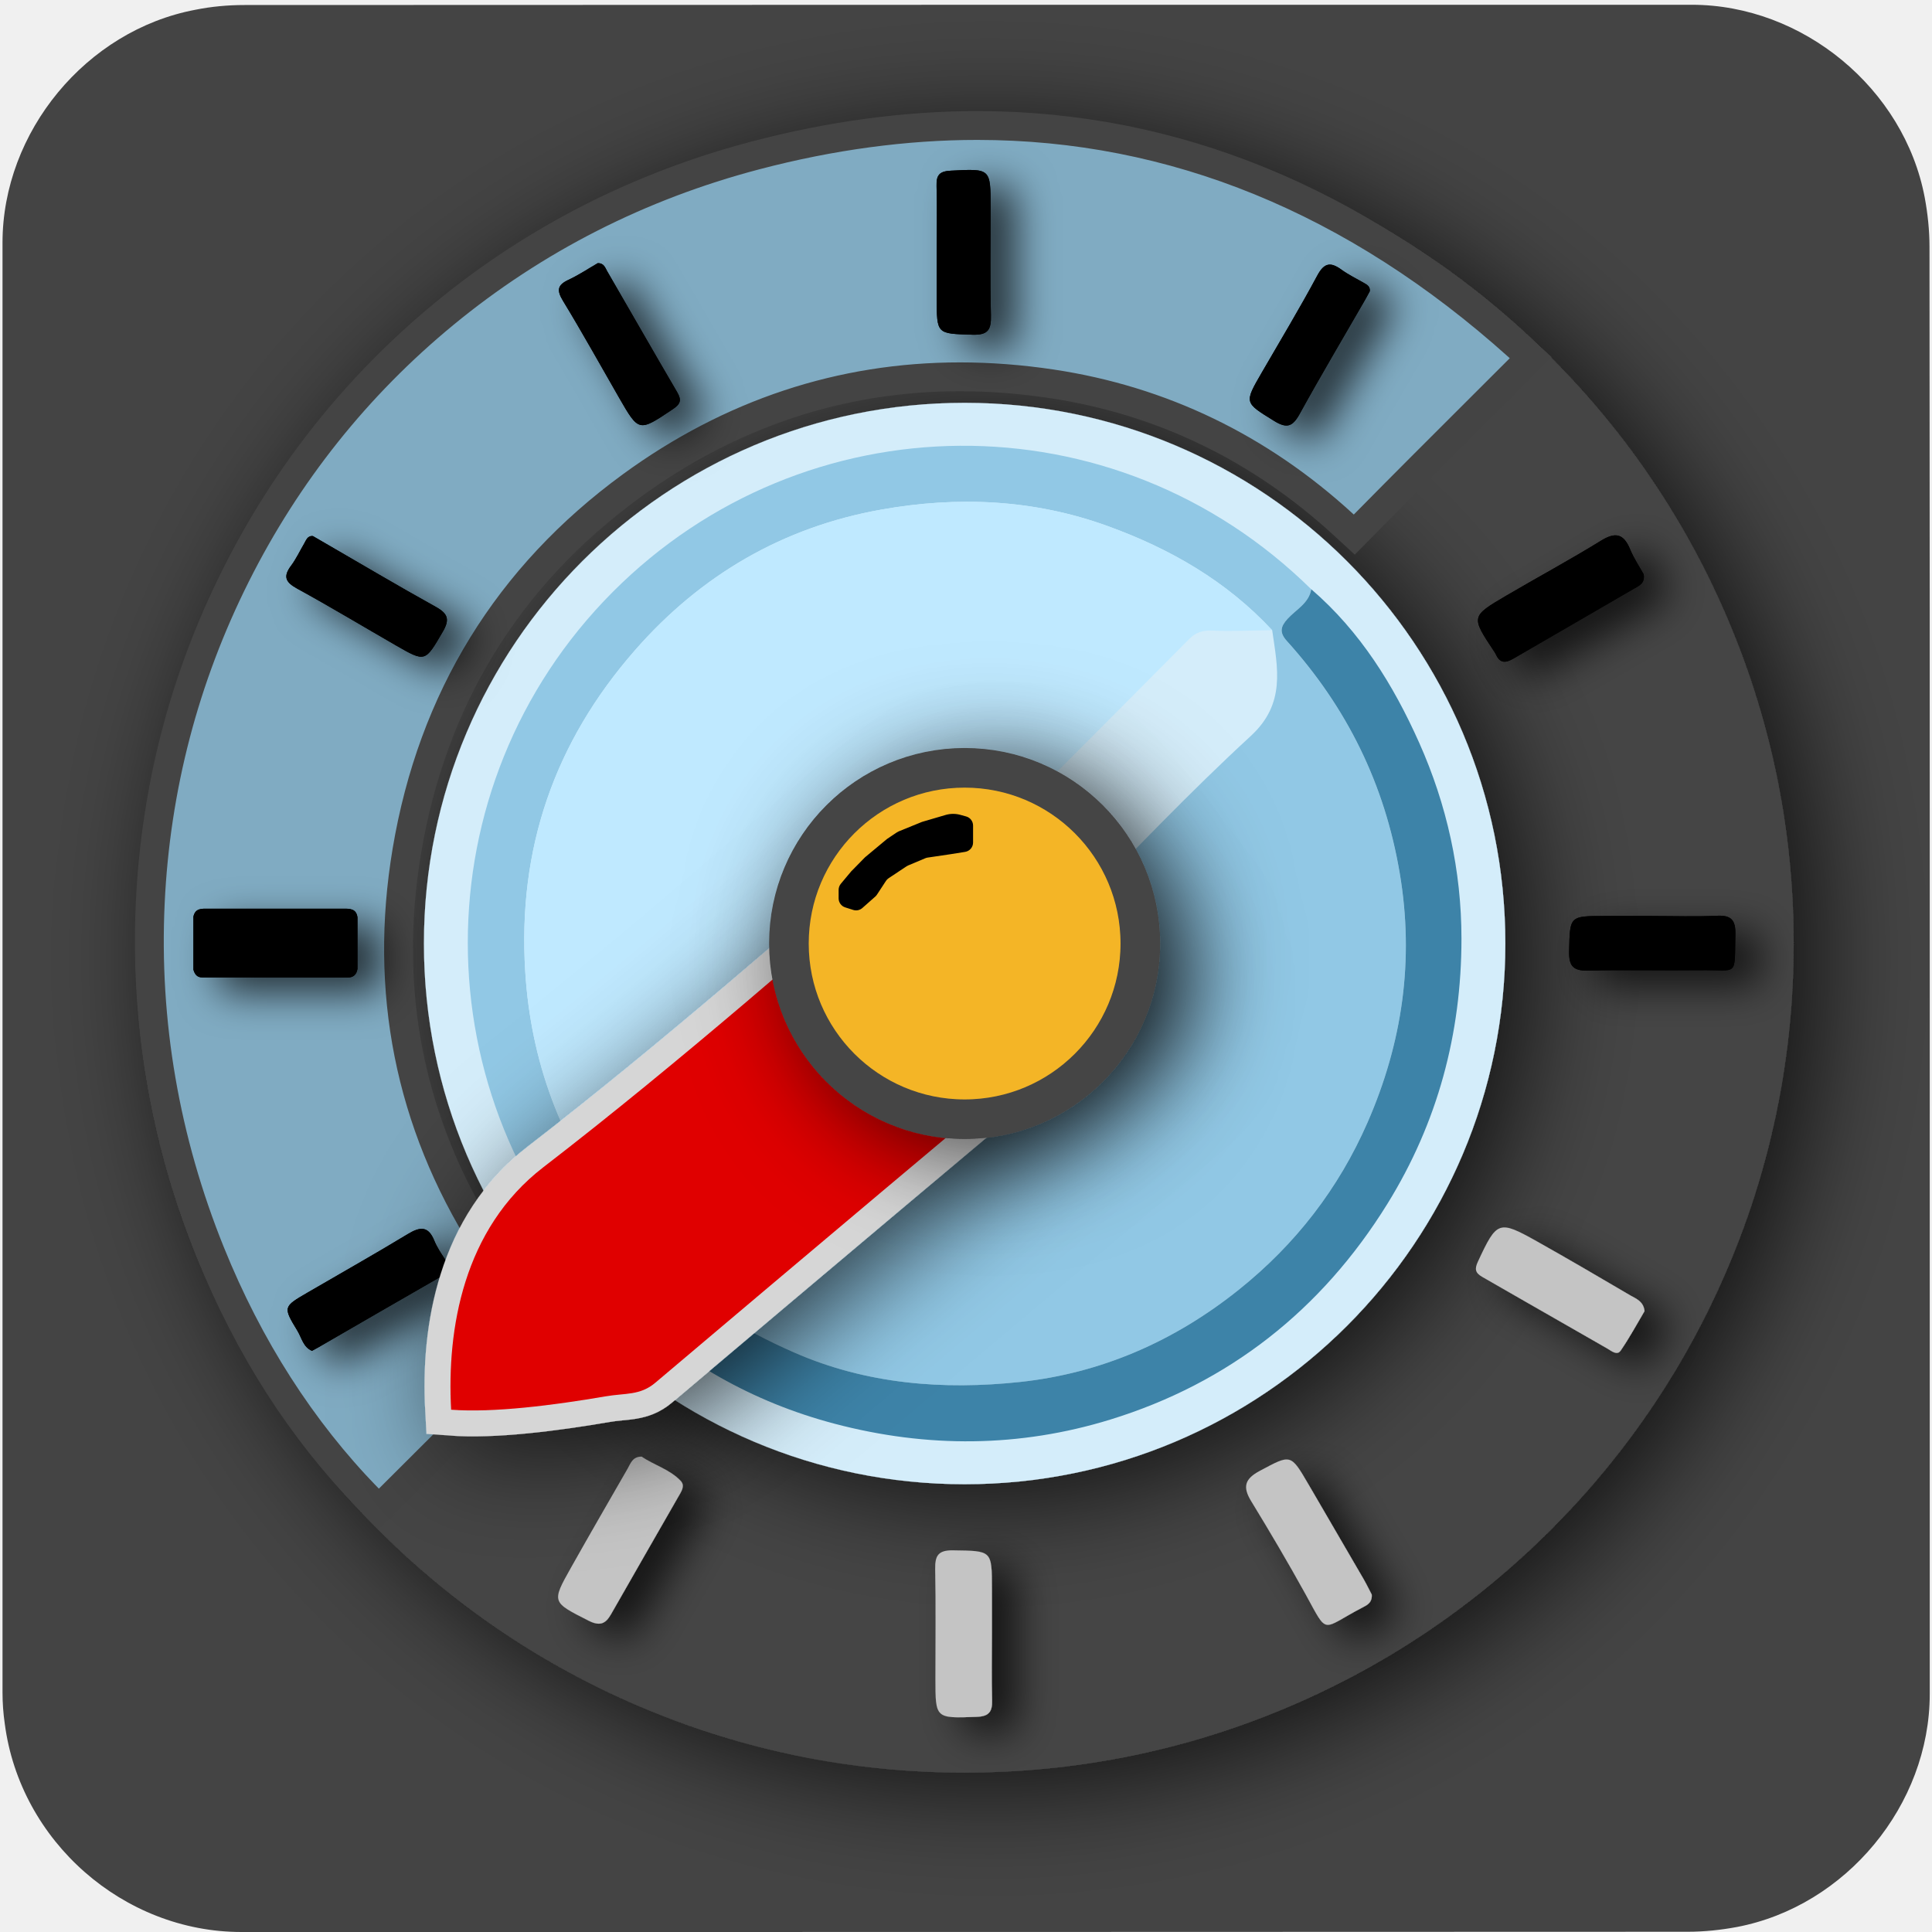
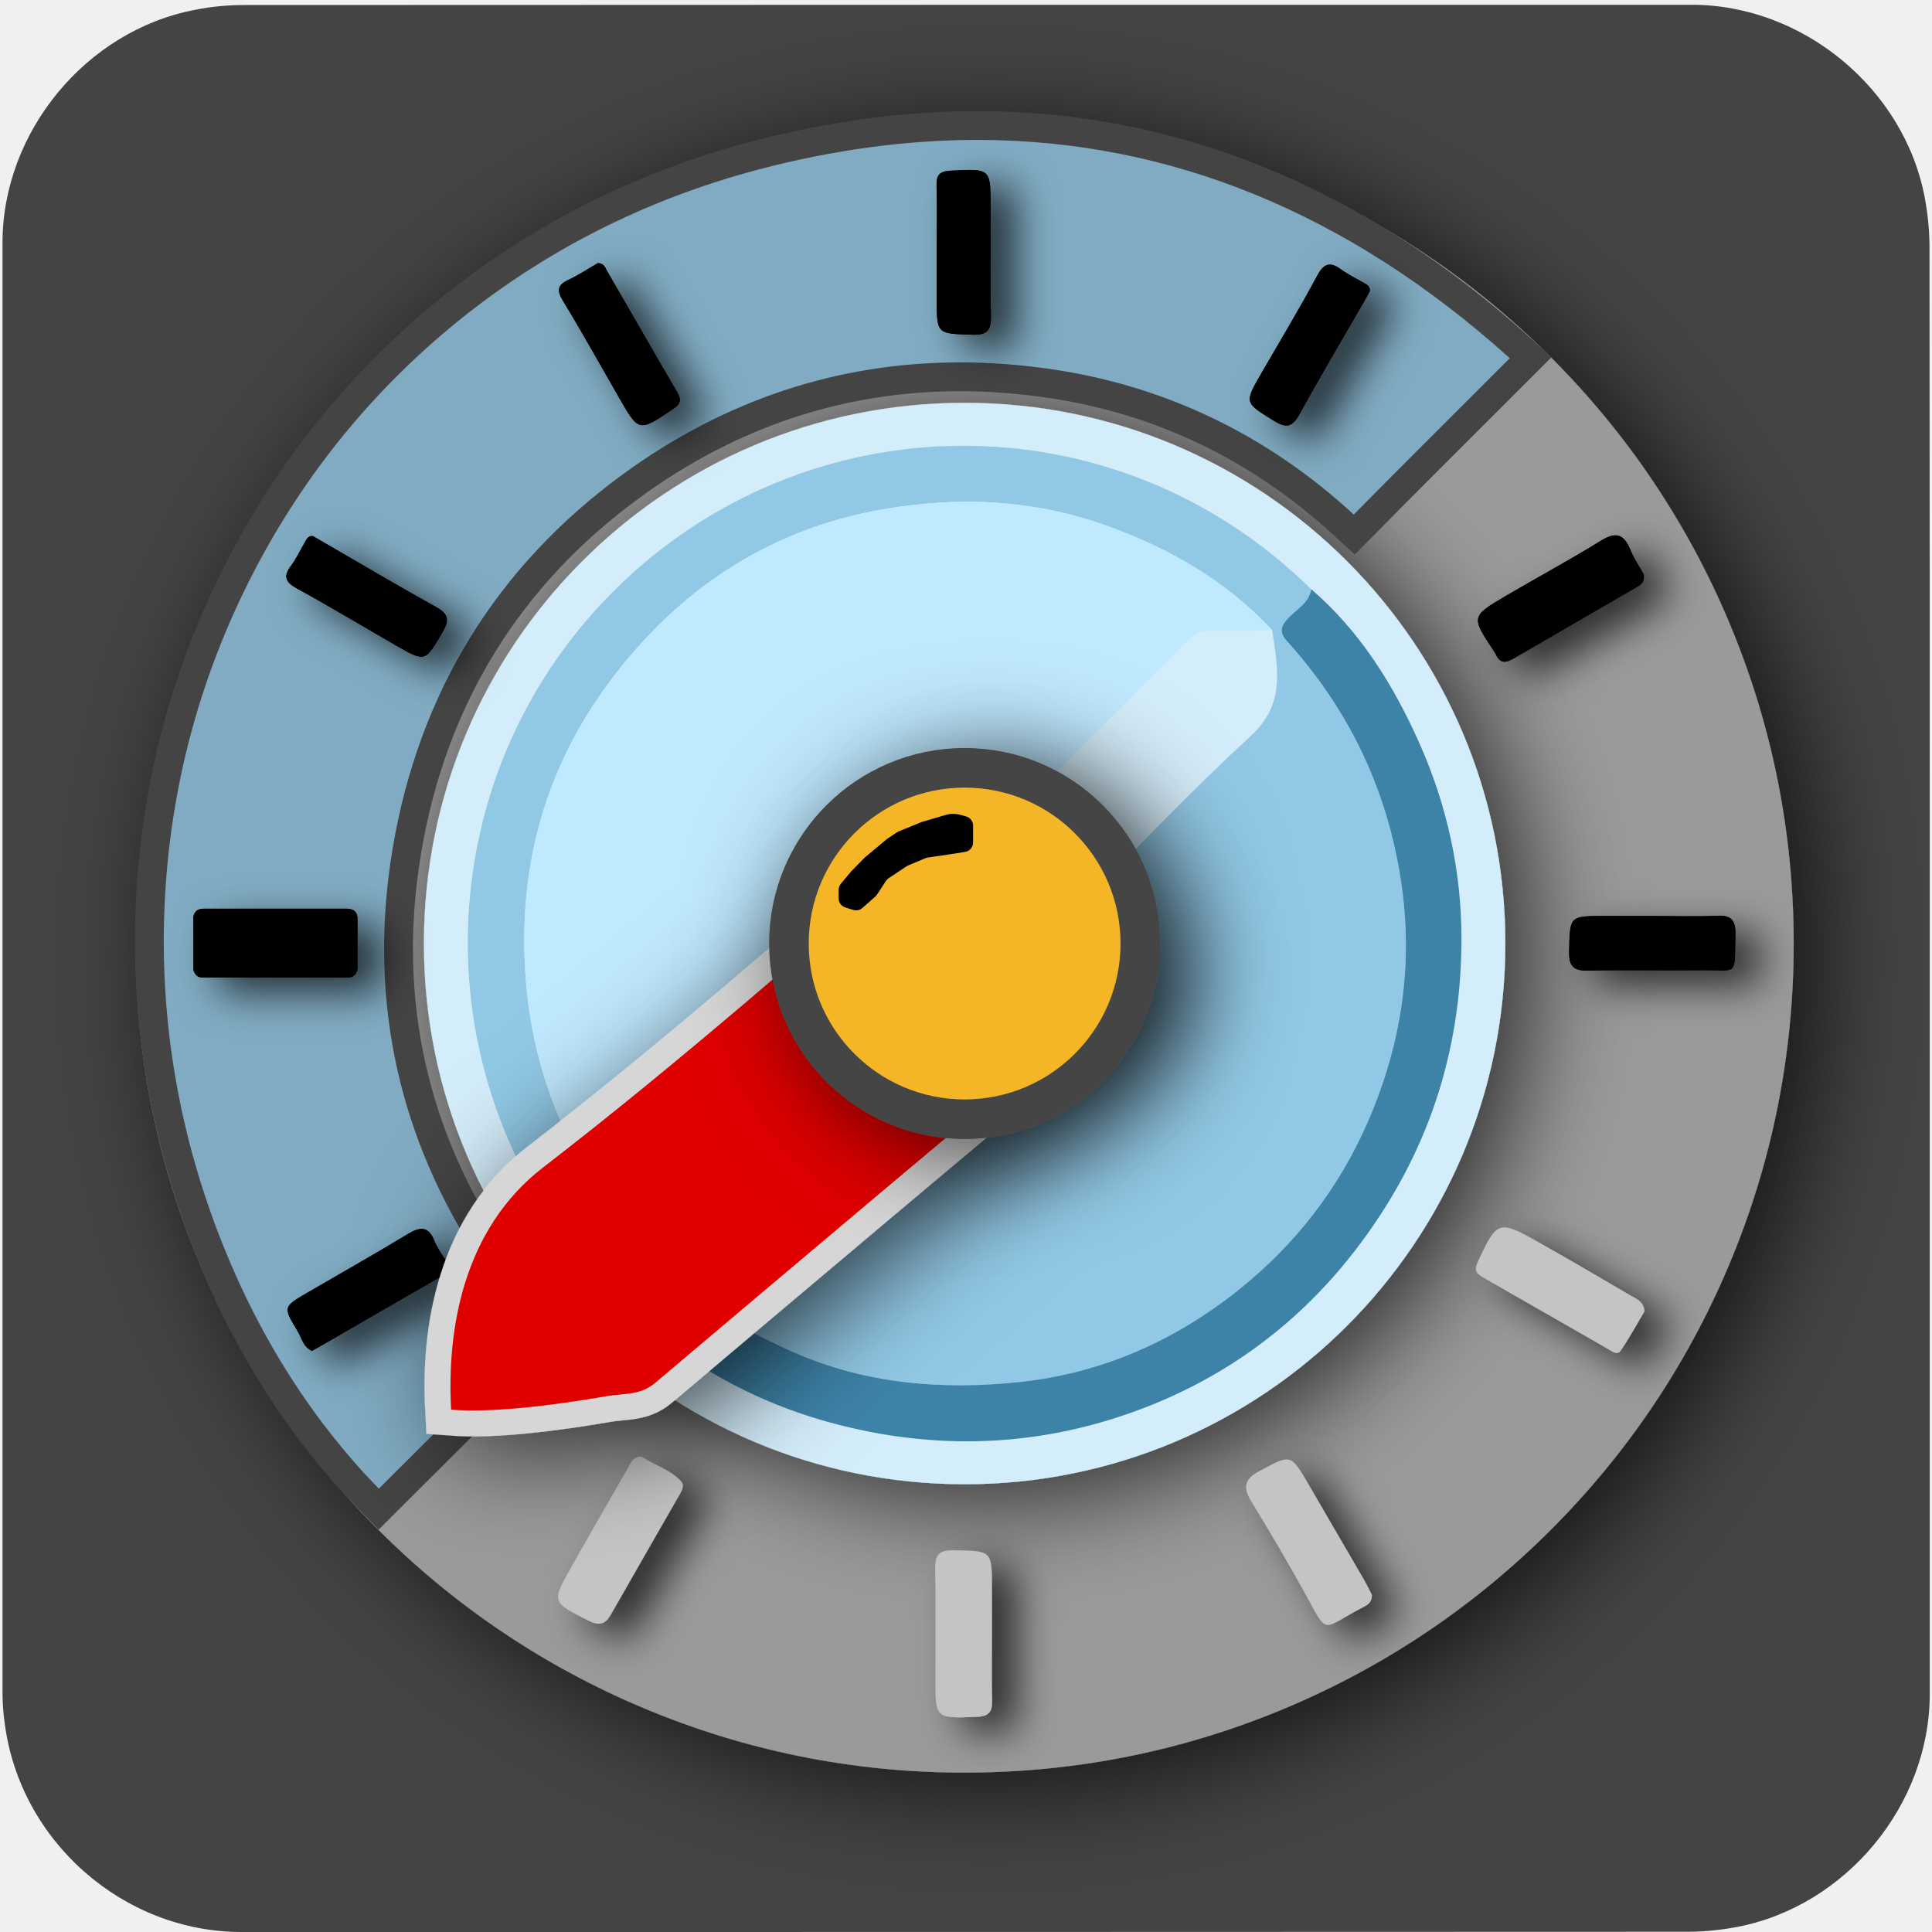
<svg xmlns="http://www.w3.org/2000/svg" viewBox="0 0 769 769" overflow="hidden" preserveAspectRatio="xMidYMid meet" id="eaf-c489-0">
  <defs>
    <clipPath id="eaf-c489-1">
      <rect x="0" y="0" width="769" height="769" />
    </clipPath>
    <style>#eaf-c489-0 * {animation: 10500ms linear infinite normal both running;offset-rotate:0deg}@keyframes eaf-c489-2{0%,100%{transform:none;offset-path:path("m394.089 538.906l0 0l-602.497 -23.35")}}@keyframes eaf-c489-3{0%{offset-distance:0%}79.36%{offset-distance:0%;animation-timing-function:ease-in-out}87.3%,100%{offset-distance:100%}}@keyframes eaf-c489-4{0%{transform:rotate(90deg)}79.36%{transform:rotate(90deg);animation-timing-function:ease-in-out}87.3%,100%{transform:rotate(121deg)}}@keyframes eaf-c489-5{0%,100%{transform:matrix(1.2912,0,0,2.0135,-811.5033,-580.9879)}}@keyframes eaf-c489-6{0%,100%{transform:none;offset-path:path("m394.089 538.906l0 0l-602.497 51.757")}}@keyframes eaf-c489-7{0%{offset-distance:0%}82.22%{offset-distance:0%;animation-timing-function:ease-in-out}89.52%,100%{offset-distance:100%}}@keyframes eaf-c489-8{0%{transform:rotate(90deg)}82.22%{transform:rotate(90deg);animation-timing-function:ease-in-out}89.52%,100%{transform:rotate(73deg)}}@keyframes eaf-c489-9{0%,100%{transform:none;offset-path:path("m394.089 538.906l0 0l-602.497 -60.878")}}@keyframes eaf-c489-10{0%{offset-distance:0%}85.39%{offset-distance:0%;animation-timing-function:ease-in-out}92.7%,100%{offset-distance:100%}}@keyframes eaf-c489-11{0%{transform:rotate(90deg)}85.39%{transform:rotate(90deg);animation-timing-function:ease-in-out}92.7%,100%{transform:rotate(92deg)}}@keyframes eaf-c489-12{0%,100%{transform:none;offset-path:path("m394.089 538.906l0 0l-586.406 -56.623l-6.186 -3.093")}}@keyframes eaf-c489-13{0%{offset-distance:0%}86.04%{offset-distance:0%;animation-timing-function:ease-in-out}95.23%{offset-distance:98.84%}95.24%,100%{offset-distance:100%}}@keyframes eaf-c489-14{0%{transform:rotate(90deg)}86.04%{transform:rotate(90deg);animation-timing-function:ease-in-out}95.24%,100%{transform:rotate(92deg)}}@keyframes eaf-c489-15{0%{opacity:0.34}88.57%{opacity:0.34;animation-timing-function:ease-in-out}95.23%,100%{opacity:0}}@keyframes eaf-c489-16{0%,100%{transform:none;offset-path:path("m394.089 538.906l0 0l575.763 -121.252")}}@keyframes eaf-c489-17{0%,100%{transform:none;offset-path:path("m394.089 538.906l0 0l578.514 -21.8")}}@keyframes eaf-c489-18{0%{transform:rotate(90deg)}82.22%{transform:rotate(90deg);animation-timing-function:ease-in-out}89.52%,100%{transform:rotate(89deg)}}@keyframes eaf-c489-19{0%,100%{transform:none;offset-path:path("m394.089 538.906l0 0l624.356 -52.645")}}@keyframes eaf-c489-20{0%{transform:rotate(90deg)}85.39%{transform:rotate(90deg);animation-timing-function:ease-in-out}92.7%,100%{transform:rotate(148deg)}}@keyframes eaf-c489-21{0%,100%{transform:matrix(-1.2912,0,0,2.0135,811.5033,-580.9879)}}@keyframes eaf-c489-22{0%,100%{transform:none;offset-path:path("m394.089 538.906l0 0l575.763 -194.411")}}@keyframes eaf-c489-23{0%{offset-distance:0%}86.03%{offset-distance:0%;animation-timing-function:ease-in-out}95.23%,100%{offset-distance:100%}}@keyframes eaf-c489-24{0%{transform:rotate(90deg)}86.03%{transform:rotate(90deg);animation-timing-function:ease-in-out}95.23%{transform:rotate(121deg)}95.24%,100%{transform:rotate(170deg)}}@keyframes eaf-c489-25{0%,100%{transform:matrix(1.232,0,0,1.9406,-774.2602,-559.9675)}}@keyframes eaf-c489-26{0%{fill:#fff}55.88%{fill:#fff;animation-timing-function:ease-in-out}56.19%{fill:#ff002b;animation-timing-function:ease-in-out}93.02%{fill:#ff002b;animation-timing-function:ease-in-out}93.65%,100%{fill:#fff}}@keyframes eaf-c489-27{0%,100%{filter:none}}@keyframes eaf-c489-28{0%{filter:drop-shadow(0 0 0 #000)}55.88%{filter:drop-shadow(0 0 0 #000)}56.19%{filter:drop-shadow(10px 10px 10px #ff324a)}93.02%{filter:drop-shadow(10px 10px 10px #ff324a)}93.66%,100%{filter:drop-shadow(0 0 0 #000)}}@keyframes eaf-c489-29{0%{fill:#fff}66.35%{fill:#fff;animation-timing-function:ease-in-out}66.67%{fill:#ff002a;animation-timing-function:ease-in-out}91.75%{fill:#ff002b;animation-timing-function:ease-in-out}92.38%,100%{fill:#fff}}@keyframes eaf-c489-30{0%{filter:drop-shadow(0 0 0 #000)}66.35%{filter:drop-shadow(0 0 0 #000)}66.67%{filter:drop-shadow(10px 10px 10px #ff324a)}91.74%{filter:drop-shadow(10px 10px 10px #ff324a)}92.38%,100%{filter:drop-shadow(0 0 0 #000)}}@keyframes eaf-c489-31{0%{fill:#fff}32.7%{fill:#fff;animation-timing-function:ease-in-out}33.02%{fill:#2aff00}93.65%{fill:#2aff00;animation-timing-function:ease-in-out}94.29%,100%{fill:#fff}}@keyframes eaf-c489-32{0%{filter:drop-shadow(0 0 0 #000)}32.7%{filter:drop-shadow(0 0 0 #000)}33.02%{filter:drop-shadow(10px 10px 10px #0cff00)}93.65%{filter:drop-shadow(10px 10px 10px #0cff00)}94.29%,100%{filter:drop-shadow(0 0 0 #000)}}@keyframes eaf-c489-33{0%{fill:#fff}28.57%{fill:#fff;animation-timing-function:ease-in-out}28.89%{fill:#2aff00}94.29%{fill:#2aff00;animation-timing-function:ease-in-out}94.92%,100%{fill:#fff}}@keyframes eaf-c489-34{0%{filter:drop-shadow(0 0 0 #000)}28.57%{filter:drop-shadow(0 0 0 #000)}28.89%{filter:drop-shadow(10px 10px 10px #0cff00)}94.29%{filter:drop-shadow(10px 10px 10px #0cff00)}94.92%,100%{filter:drop-shadow(0 0 0 #000)}}@keyframes eaf-c489-35{0%{fill:#fff}25.4%{fill:#fff;animation-timing-function:ease-in-out}25.71%{fill:#2aff00}95.24%{fill:#2aff00;animation-timing-function:ease-in-out}95.88%,100%{fill:#fff}}@keyframes eaf-c489-36{0%{filter:drop-shadow(0 0 0 #000)}25.4%{filter:drop-shadow(0 0 0 #000)}25.71%{filter:drop-shadow(10px 10px 10px #0cff00)}95.24%{filter:drop-shadow(10px 10px 10px #0cff00)}95.88%,100%{filter:drop-shadow(0 0 0 #000)}}@keyframes eaf-c489-37{0%{fill:#fff}21.9%{fill:#fff;animation-timing-function:ease-in-out}22.22%{fill:#2aff00}96.19%{fill:#2aff00;animation-timing-function:ease-in-out}96.83%,100%{fill:#fff}}@keyframes eaf-c489-38{0%{filter:drop-shadow(0 0 0 #000)}21.9%{filter:drop-shadow(0 0 0 #000)}22.22%{filter:drop-shadow(10px 10px 10px #0cff00)}96.19%{filter:drop-shadow(10px 10px 10px #0cff00)}96.83%,100%{filter:drop-shadow(0 0 0 #000)}}@keyframes eaf-c489-39{0%{fill:#fff}19.37%{fill:#fff;animation-timing-function:ease-in-out}19.69%{fill:#2aff00}96.82%{fill:#2aff00;animation-timing-function:ease-in-out}97.46%,100%{fill:#fff}}@keyframes eaf-c489-40{0%{filter:drop-shadow(0 0 0 #000)}19.37%{filter:drop-shadow(0 0 0 #000)}19.69%{filter:drop-shadow(10px 10px 10px #0cff00)}96.83%{filter:drop-shadow(10px 10px 10px #0cff00)}97.47%,100%{filter:drop-shadow(0 0 0 #000)}}@keyframes eaf-c489-41{0%{fill:#fff}14.29%{fill:#fff;animation-timing-function:ease-in-out}14.6%{fill:#2bff00;animation-timing-function:ease-in-out}98.41%{fill:#2aff00;animation-timing-function:ease-in-out}99.05%,100%{fill:#fff}}@keyframes eaf-c489-42{0%{filter:drop-shadow(0 0 0 #000)}14.29%{filter:drop-shadow(0 0 0 #000)}14.6%{filter:drop-shadow(10px 10px 10px #0dff00)}98.41%{filter:drop-shadow(10px 10px 10px #0cff00)}99.05%,100%{filter:drop-shadow(0 0 0 #000)}}@keyframes eaf-c489-43{0%,100%{transform:translate(391.2186px,377.7212px)}}@keyframes eaf-c489-44{0%{transform:rotate(-175deg);animation-timing-function:ease-in-out}2.54%{transform:rotate(-169.8083deg);animation-timing-function:ease-in-out}4.76%{transform:rotate(-172.2778deg);animation-timing-function:ease-in-out}7.62%{transform:rotate(-166.1974deg);animation-timing-function:ease-in-out}10.79%{transform:rotate(-168.4482deg);animation-timing-function:ease-in-out}39.05%{transform:rotate(0);animation-timing-function:ease-in-out}40.31%{transform:rotate(-3deg);animation-timing-function:ease-in-out}41.59%{transform:rotate(1deg);animation-timing-function:ease-in-out}43.81%{transform:rotate(-3deg);animation-timing-function:ease-in-out}83.17%{transform:rotate(68deg);animation-timing-function:ease-in-out}84.44%{transform:rotate(66deg);animation-timing-function:ease-in-out}86.34%{transform:rotate(71deg);animation-timing-function:ease-in-out}87.62%{transform:rotate(67deg);animation-timing-function:ease-in-out}89.52%{transform:rotate(71deg);animation-timing-function:ease-in-out}100%{transform:rotate(-175deg)}}@keyframes eaf-c489-45{0%,100%{transform:matrix(1.1479,0,0,1.1479,-330.783,-332.5055)}}</style>
  </defs>
  <g clip-path="url('#eaf-c489-1')" style="isolation: isolate;">
    <g>
      <path fill="#444444" d="m768.1 385.5c0 96.2 0 192.5 0 288.8c0 44.1 -33.3 84.4 -76.7 92.7c-6.4 1.2 -13.1 1.9 -19.6 1.9c-191.9 0.1 -383.8 0.1 -575.7 0.1c-47 0 -88.1 -36.1 -94.2 -82.9c-0.6 -4.1 -0.9 -8.3 -0.9 -12.5c0 -192.4 0 -384.7 0 -577c0 -44.1 33.3 -84.5 76.7 -92.7c6.4 -1.3 13 -1.9 19.6 -1.9c192 -0.1 384.1 -0.1 576.1 -0.1c44.1 0 84.5 33.3 92.7 76.7c1.2 6.4 1.9 13.1 1.9 19.6c0.1 95.8 0.1 191.6 0.1 287.3z" />
      <path fill="#eee" stroke="#444444" stroke-width="32" stroke-miterlimit="10" paint-order="stroke" d="m572 326.7l-2.1 0.5l-2.1 0.3c-22.9 2.6 -43.4 -14.1 -45.1 -37.1l-0.1 -2.2l0 -2.2c0.7 -23 20.6 -40.7 43.6 -38.9l2.1 0.2l2.2 0.3l0 0l0 0l0.1 0l0.1 -2.3l0.2 -2.3c2.5 -19.1 16.2 -34.4 34.9 -39l2.3 -0.5l2.3 -0.4c18.9 -2.6 37.6 6.8 46.7 23.6l1.1 2.1l1 2.1l0 -0.1l0 0c0 0 1.3 -1.4 1.3 -1.4l1.4 -1.4c12.1 -11.1 30.2 -11.4 42.5 -0.6l1.4 1.3l1.3 1.4c10.7 12.1 10.5 30.8 -0.7 42.5l-1.4 1.4l-1.4 1.3l0 0l0 0c0 0 2.2 0.6 2.2 0.6l2.1 0.8c22.2 9.1 32.4 34.5 22.9 56.5l-1 2.1l-1.1 2c-11.9 20.8 -38.5 27.7 -59 15.3l-1.9 -1.2l-1.8 -1.3l0 0l0 0.1l-1.3 2.1c-27.3 38.7 -86.4 23.9 -92.2 -23.1l-0.2 -2.5" transform="matrix(0 1.2912 -2.0135 0 975.0774 -272.5974)" opacity="0.34" style="animation-name: eaf-c489-2, eaf-c489-3, eaf-c489-4, eaf-c489-5; animation-composition: replace, add, add, add;" />
      <path fill="#eee" stroke="#444444" stroke-width="32" stroke-miterlimit="10" paint-order="stroke" d="m572 326.7l-2.1 0.5l-2.1 0.3c-22.9 2.6 -43.4 -14.1 -45.1 -37.1l-0.1 -2.2l0 -2.2c0.7 -23 20.6 -40.7 43.6 -38.9l2.1 0.2l2.2 0.3l0 0l0 0l0.1 0l0.1 -2.3l0.2 -2.3c2.5 -19.1 16.2 -34.4 34.9 -39l2.3 -0.5l2.3 -0.4c18.9 -2.6 37.6 6.8 46.7 23.6l1.1 2.1l1 2.1l0 -0.1l0 0c0 0 1.3 -1.4 1.3 -1.4l1.4 -1.4c12.1 -11.1 30.2 -11.4 42.5 -0.6l1.4 1.3l1.3 1.4c10.7 12.1 10.5 30.8 -0.7 42.5l-1.4 1.4l-1.4 1.3l0 0l0 0c0 0 2.2 0.6 2.2 0.6l2.1 0.8c22.2 9.1 32.4 34.5 22.9 56.5l-1 2.1l-1.1 2c-11.9 20.8 -38.5 27.7 -59 15.3l-1.9 -1.2l-1.8 -1.3l0 0l0 0.1l-1.3 2.1c-27.3 38.7 -86.4 23.9 -92.2 -23.1l-0.2 -2.5" transform="matrix(0 1.2912 -2.0135 0 975.0774 -272.5974)" opacity="0.34" style="animation-name: eaf-c489-6, eaf-c489-7, eaf-c489-8, eaf-c489-5; animation-composition: replace, add, add, add;" />
      <path fill="#eee" stroke="#444444" stroke-width="32" stroke-miterlimit="10" paint-order="stroke" d="m572 326.7l-2.1 0.5l-2.1 0.3c-22.9 2.6 -43.4 -14.1 -45.1 -37.1l-0.1 -2.2l0 -2.2c0.7 -23 20.6 -40.7 43.6 -38.9l2.1 0.2l2.2 0.3l0 0l0 0l0.1 0l0.1 -2.3l0.2 -2.3c2.5 -19.1 16.2 -34.4 34.9 -39l2.3 -0.5l2.3 -0.4c18.9 -2.6 37.6 6.8 46.7 23.6l1.1 2.1l1 2.1l0 -0.1l0 0c0 0 1.3 -1.4 1.3 -1.4l1.4 -1.4c12.1 -11.1 30.2 -11.4 42.5 -0.6l1.4 1.3l1.3 1.4c10.7 12.1 10.5 30.8 -0.7 42.5l-1.4 1.4l-1.4 1.3l0 0l0 0c0 0 2.2 0.6 2.2 0.6l2.1 0.8c22.2 9.1 32.4 34.5 22.9 56.5l-1 2.1l-1.1 2c-11.9 20.8 -38.5 27.7 -59 15.3l-1.9 -1.2l-1.8 -1.3l0 0l0 0.1l-1.3 2.1c-27.3 38.7 -86.4 23.9 -92.2 -23.1l-0.2 -2.5" transform="matrix(0 1.2912 -2.0135 0 975.0774 -272.5974)" opacity="0.34" style="animation-name: eaf-c489-9, eaf-c489-10, eaf-c489-11, eaf-c489-5; animation-composition: replace, add, add, add;" />
      <path fill="#eee" stroke="#444444" stroke-width="32" stroke-miterlimit="10" paint-order="stroke" d="m572 326.7l-2.1 0.5l-2.1 0.3c-22.9 2.6 -43.4 -14.1 -45.1 -37.1l-0.1 -2.2l0 -2.2c0.7 -23 20.6 -40.7 43.6 -38.9l2.1 0.2l2.2 0.3l0 0l0 0l0.1 0l0.1 -2.3l0.2 -2.3c2.5 -19.1 16.2 -34.4 34.9 -39l2.3 -0.5l2.3 -0.4c18.9 -2.6 37.6 6.8 46.7 23.6l1.1 2.1l1 2.1l0 -0.1l0 0c0 0 1.3 -1.4 1.3 -1.4l1.4 -1.4c12.1 -11.1 30.2 -11.4 42.5 -0.6l1.4 1.3l1.3 1.4c10.7 12.1 10.5 30.8 -0.7 42.5l-1.4 1.4l-1.4 1.3l0 0l0 0c0 0 2.2 0.6 2.2 0.6l2.1 0.8c22.2 9.1 32.4 34.5 22.9 56.5l-1 2.1l-1.1 2c-11.9 20.8 -38.5 27.7 -59 15.3l-1.9 -1.2l-1.8 -1.3l0 0l0 0.1l-1.3 2.1c-27.3 38.7 -86.4 23.9 -92.2 -23.1l-0.2 -2.5" transform="matrix(0 1.2912 -2.0135 0 975.0774 -272.5974)" opacity="0.34" style="animation-name: eaf-c489-12, eaf-c489-13, eaf-c489-14, eaf-c489-5, eaf-c489-15; animation-composition: replace, add, add, add, replace;" />
      <path fill="#eee" stroke="#444444" stroke-width="32" stroke-miterlimit="10" paint-order="stroke" d="m572 326.7l-2.1 0.5l-2.1 0.3c-22.9 2.6 -43.4 -14.1 -45.1 -37.1l-0.1 -2.2l0 -2.2c0.7 -23 20.6 -40.7 43.6 -38.9l2.1 0.2l2.2 0.3l0 0l0 0l0.1 0l0.1 -2.3l0.2 -2.3c2.5 -19.1 16.2 -34.4 34.9 -39l2.3 -0.5l2.3 -0.4c18.9 -2.6 37.6 6.8 46.7 23.6l1.1 2.1l1 2.1l0 -0.1l0 0c0 0 1.3 -1.4 1.3 -1.4l1.4 -1.4c12.1 -11.1 30.2 -11.4 42.5 -0.6l1.4 1.3l1.3 1.4c10.7 12.1 10.5 30.8 -0.7 42.5l-1.4 1.4l-1.4 1.3l0 0l0 0c0 0 2.2 0.6 2.2 0.6l2.1 0.8c22.2 9.1 32.4 34.5 22.9 56.5l-1 2.1l-1.1 2c-11.9 20.8 -38.5 27.7 -59 15.3l-1.9 -1.2l-1.8 -1.3l0 0l0 0.1l-1.3 2.1c-27.3 38.7 -86.4 23.9 -92.2 -23.1l-0.2 -2.5" transform="matrix(0 1.2912 -2.0135 0 975.0774 -272.5974)" opacity="0.34" style="animation-name: eaf-c489-16, eaf-c489-3, eaf-c489-4, eaf-c489-5; animation-composition: replace, add, add, add;" />
      <path fill="#eee" stroke="#444444" stroke-width="32" stroke-miterlimit="10" paint-order="stroke" d="m572 326.7l-2.1 0.5l-2.1 0.3c-22.9 2.6 -43.4 -14.1 -45.1 -37.1l-0.1 -2.2l0 -2.2c0.7 -23 20.6 -40.7 43.6 -38.9l2.1 0.2l2.2 0.3l0 0l0 0l0.1 0l0.1 -2.3l0.2 -2.3c2.5 -19.1 16.2 -34.4 34.9 -39l2.3 -0.5l2.3 -0.4c18.9 -2.6 37.6 6.8 46.7 23.6l1.1 2.1l1 2.1l0 -0.1l0 0c0 0 1.3 -1.4 1.3 -1.4l1.4 -1.4c12.1 -11.1 30.2 -11.4 42.5 -0.6l1.4 1.3l1.3 1.4c10.7 12.1 10.5 30.8 -0.7 42.5l-1.4 1.4l-1.4 1.3l0 0l0 0c0 0 2.2 0.6 2.2 0.6l2.1 0.8c22.2 9.1 32.4 34.5 22.9 56.5l-1 2.1l-1.1 2c-11.9 20.8 -38.5 27.7 -59 15.3l-1.9 -1.2l-1.8 -1.3l0 0l0 0.1l-1.3 2.1c-27.3 38.7 -86.4 23.9 -92.2 -23.1l-0.2 -2.5" transform="matrix(0 1.2912 -2.0135 0 975.0774 -272.5974)" opacity="0.34" style="animation-name: eaf-c489-17, eaf-c489-7, eaf-c489-18, eaf-c489-5; animation-composition: replace, add, add, add;" />
      <path fill="#eee" stroke="#444444" stroke-width="32" stroke-miterlimit="10" paint-order="stroke" d="m572 326.7l-2.1 0.5l-2.1 0.3c-22.9 2.6 -43.4 -14.1 -45.1 -37.1l-0.1 -2.2l0 -2.2c0.7 -23 20.6 -40.7 43.6 -38.9l2.1 0.2l2.2 0.3l0 0l0 0l0.1 0l0.1 -2.3l0.2 -2.3c2.5 -19.1 16.2 -34.4 34.9 -39l2.3 -0.5l2.3 -0.4c18.9 -2.6 37.6 6.8 46.7 23.6l1.1 2.1l1 2.1l0 -0.1l0 0c0 0 1.3 -1.4 1.3 -1.4l1.4 -1.4c12.1 -11.1 30.2 -11.4 42.5 -0.6l1.4 1.3l1.3 1.4c10.7 12.1 10.5 30.8 -0.7 42.5l-1.4 1.4l-1.4 1.3l0 0l0 0c0 0 2.2 0.6 2.2 0.6l2.1 0.8c22.2 9.1 32.4 34.5 22.9 56.5l-1 2.1l-1.1 2c-11.9 20.8 -38.5 27.7 -59 15.3l-1.9 -1.2l-1.8 -1.3l0 0l0 0.1l-1.3 2.1c-27.3 38.7 -86.4 23.9 -92.2 -23.1l-0.2 -2.5" transform="matrix(0 -1.2912 -2.0135 0 975.0774 1350.409)" opacity="0.34" style="animation-name: eaf-c489-19, eaf-c489-10, eaf-c489-20, eaf-c489-21; animation-composition: replace, add, add, add;" />
      <path fill="#eee" stroke="#444444" stroke-width="32" stroke-miterlimit="10" paint-order="stroke" d="m572 326.7l-2.1 0.5l-2.1 0.3c-22.9 2.6 -43.4 -14.1 -45.1 -37.1l-0.1 -2.2l0 -2.2c0.7 -23 20.6 -40.7 43.6 -38.9l2.1 0.2l2.2 0.3l0 0l0 0l0.1 0l0.1 -2.3l0.2 -2.3c2.5 -19.1 16.2 -34.4 34.9 -39l2.3 -0.5l2.3 -0.4c18.9 -2.6 37.6 6.8 46.7 23.6l1.1 2.1l1 2.1l0 -0.1l0 0c0 0 1.3 -1.4 1.3 -1.4l1.4 -1.4c12.1 -11.1 30.2 -11.4 42.5 -0.6l1.4 1.3l1.3 1.4c10.7 12.1 10.5 30.8 -0.7 42.5l-1.4 1.4l-1.4 1.3l0 0l0 0c0 0 2.2 0.6 2.2 0.6l2.1 0.8c22.2 9.1 32.4 34.5 22.9 56.5l-1 2.1l-1.1 2c-11.9 20.8 -38.5 27.7 -59 15.3l-1.9 -1.2l-1.8 -1.3l0 0l0 0.1l-1.3 2.1c-27.3 38.7 -86.4 23.9 -92.2 -23.1l-0.2 -2.5" transform="matrix(0 1.232 -1.9406 0 954.0571 -235.3543)" opacity="0.34" style="animation-name: eaf-c489-22, eaf-c489-23, eaf-c489-24, eaf-c489-25, eaf-c489-15; animation-composition: replace, add, add, add, replace;" />
      <g style="filter: drop-shadow(rgba(0, 0, 0, 0.718) 10px 6px 21px);">
-         <path fill="#444444" d="m287.69 576.13c-38.77 0 -76.43 -7.62 -111.93 -22.63c-34.25 -14.48 -64.98 -35.2 -91.35 -61.57c-26.37 -26.37 -47.08 -57.1 -61.57 -91.35c-15.02 -35.51 -22.64 -73.17 -22.64 -111.94c0 -38.77 7.61 -76.43 22.63 -111.93c14.48 -34.25 35.2 -64.98 61.57 -91.35c26.37 -26.37 57.1 -47.08 91.35 -61.57c35.51 -15.02 73.17 -22.63 111.94 -22.63c38.77 0 76.43 7.61 111.93 22.63c34.25 14.48 64.98 35.2 91.35 61.57c26.37 26.37 47.08 57.1 61.57 91.35c15.02 35.51 22.63 73.17 22.63 111.93c0 38.76 -7.62 76.43 -22.63 111.93c-14.49 34.25 -35.2 64.98 -61.57 91.35c-26.37 26.37 -57.1 47.08 -91.35 61.57c-35.51 15.02 -73.17 22.63 -111.93 22.63l0 0.01z" transform="matrix(1.1479 0 0 1.1479 53.7128 44.2258)" />
+         <path d="m287.69 576.13c-38.77 0 -76.43 -7.62 -111.93 -22.63c-34.25 -14.48 -64.98 -35.2 -91.35 -61.57c-26.37 -26.37 -47.08 -57.1 -61.57 -91.35c-15.02 -35.51 -22.64 -73.17 -22.64 -111.94c0 -38.77 7.61 -76.43 22.63 -111.93c14.48 -34.25 35.2 -64.98 61.57 -91.35c26.37 -26.37 57.1 -47.08 91.35 -61.57c35.51 -15.02 73.17 -22.63 111.94 -22.63c38.77 0 76.43 7.61 111.93 22.63c34.25 14.48 64.98 35.2 91.35 61.57c26.37 26.37 47.08 57.1 61.57 91.35c15.02 35.51 22.63 73.17 22.63 111.93c0 38.76 -7.62 76.43 -22.63 111.93c-14.49 34.25 -35.2 64.98 -61.57 91.35c-26.37 26.37 -57.1 47.08 -91.35 61.57c-35.51 15.02 -73.17 22.63 -111.93 22.63l0 0.01z" transform="matrix(1.1479 0 0 1.1479 53.7128 44.2258)" style="fill: rgb(154, 154, 154);" />
      </g>
      <g style="filter: drop-shadow(rgba(0, 0, 0, 0.718) 10px 6px 21px);">
        <ellipse fill="#d4edfa" rx="187.49" ry="187.49" transform="matrix(1.1479 0 0 1.1479 383.9535 375.557)" />
      </g>
      <g style="filter: drop-shadow(rgba(0, 0, 0, 0.718) 10px 6px 8px);">
        <g transform="matrix(1.1479 0 0 1.1479 53.7128 44.2258)">
          <g style="filter: drop-shadow(rgb(0, 0, 0) 0px 0px 0px); animation-name: eaf-c489-27, eaf-c489-28; animation-composition: replace, add;">
            <path fill="#000000" d="m523.14 160.6c-1.41 -2.56 -3.38 -5.47 -4.69 -8.65c-2.25 -5.45 -5.08 -6.1 -10.14 -2.97c-10.77 6.65 -21.94 12.66 -32.86 19.07c-12.21 7.17 -12.17 7.24 -4.24 19.18c0.27 0.41 0.55 0.83 0.76 1.28c1.43 3.14 3.49 2.8 6.03 1.32c13.95 -8.13 27.95 -16.17 41.9 -24.3c1.63 -0.95 3.76 -1.74 3.25 -4.93l-0.01 0z" style="animation-name: eaf-c489-26;" />
          </g>
          <path fill="#c4c4c4" d="m523.46 416.11c-0.39 -3.5 -3.04 -4.33 -5.04 -5.51c-10.69 -6.3 -21.42 -12.56 -32.24 -18.65c-13.34 -7.5 -13.9 -7.17 -20.5 6.96c-1.25 2.67 -0.9 3.96 1.53 5.35c14.46 8.23 28.86 16.56 43.31 24.8c1.41 0.8 3.38 2.57 4.64 0.74c3.08 -4.46 5.65 -9.27 8.29 -13.7l0.01 0.01z" />
          <path fill="#c4c4c4" d="m175.72 466.56c-3.22 -0.04 -3.85 2.38 -4.93 4.24c-6.56 11.41 -13.15 22.8 -19.6 34.27c-6.78 12.06 -6.63 11.92 6.1 18.36c3.81 1.93 5.82 1.23 7.77 -2.21c7.72 -13.6 15.56 -27.14 23.32 -40.72c0.96 -1.69 2.5 -3.75 0.89 -5.48c-3.79 -4.07 -9.31 -5.52 -13.55 -8.46l0 0z" />
          <path fill="#c4c4c4" d="m428.86 514.41c-0.85 -1.61 -1.81 -3.62 -2.93 -5.55c-6.35 -10.95 -12.73 -21.89 -19.1 -32.83c-6.13 -10.53 -6.01 -10.29 -16.77 -4.55c-5.15 2.74 -6.09 5.49 -3.03 10.48c6.48 10.58 12.79 21.29 18.79 32.15c8.19 14.82 5.18 12.34 20.11 4.6c1.51 -0.78 3.12 -1.69 2.93 -4.3z" />
          <path fill="#c4c4c4" d="m297.15 527.94c0 -5.21 0 -10.42 0 -15.63c0 -13.31 0 -13.06 -13.48 -13.26c-5.14 -0.08 -6.28 1.84 -6.19 6.49c0.24 12.65 0.08 25.31 0.08 37.97c0 13.97 0 13.78 14.23 13.28c4.33 -0.15 5.53 -1.74 5.42 -5.77c-0.21 -7.69 -0.06 -15.38 -0.06 -23.08z" />
          <g style="filter: drop-shadow(rgb(0, 0, 0) 0px 0px 0px); animation-name: eaf-c489-27, eaf-c489-30; animation-composition: replace, add;">
            <path fill="#000000" d="m526.23 279.09c-5.48 0 -10.96 0 -16.44 0c-12.45 0 -12.2 0 -12.49 12.08c-0.13 5.17 1.28 7 6.62 6.86c12.94 -0.33 25.9 0.02 38.85 -0.14c13.36 -0.17 11.83 2.57 12.18 -12.42c0.11 -4.79 -1.31 -6.7 -6.31 -6.46c-7.46 0.35 -14.94 0.09 -22.41 0.09l0 -0.01z" style="animation-name: eaf-c489-29;" />
          </g>
        </g>
      </g>
      <path fill="#80abc2" stroke="#444444" stroke-width="10" d="m80.64 480.8c-22.87 -23.53 -41.19 -52.12 -54.45 -84.98c-15.78 -39.12 -22.81 -79.92 -20.88 -121.28c1.85 -39.82 11.85 -78.06 29.72 -113.67c17.66 -35.19 41.94 -65.65 72.16 -90.54c31.46 -25.91 67.81 -44.41 108.02 -54.98c26.15 -6.88 52.01 -10.36 76.87 -10.36c67.9 0 131.01 25.78 187.59 76.62l4.31 3.88l-4.1 4.1c-4.67 4.67 -9.35 9.34 -14.03 14.01c-12.9 12.87 -26.24 26.18 -39.32 39.46l-3.72 3.78l-3.91 -3.59c-28.98 -26.57 -62.94 -42.95 -100.94 -48.68c-10.75 -1.62 -21.47 -2.44 -31.88 -2.44c-41.22 0 -79.55 12.72 -113.91 37.81c-42.83 31.27 -69.03 73.86 -77.88 126.58c-8.14 48.53 0.91 94.07 26.91 135.36c6.75 10.73 13.61 19.93 20.96 28.14l3.49 3.89l-3.71 3.68c-12.83 12.72 -26.05 25.91 -37.71 37.54l-19.7 19.64l-3.88 -3.99l-0.01 0.02z" transform="matrix(1.1479 0 0 1.1479 53.7128 44.2258)" />
      <g style="filter: drop-shadow(rgba(0, 0, 0, 0.718) 10px 6px 8px);">
        <g transform="matrix(1.1479 0 0 1.1479 53.7128 44.2258)">
          <g style="filter: drop-shadow(rgb(0, 0, 0) 0px 0px 0px); animation-name: eaf-c489-27, eaf-c489-32; animation-composition: replace, add;">
            <path fill="#000000" d="m428.19 62.45c0.15 -1.7 -0.99 -2.26 -2.06 -2.88c-2.58 -1.49 -5.3 -2.8 -7.7 -4.54c-3.75 -2.73 -6 -2.59 -8.45 1.98c-6.1 11.38 -12.77 22.45 -19.24 33.63c-6.17 10.65 -6.04 10.39 4.2 16.74c4.45 2.76 6.45 2.11 8.92 -2.37c7.3 -13.27 15.05 -26.3 22.61 -39.43c0.62 -1.07 1.19 -2.17 1.71 -3.12l0.01 -0.01z" style="animation-name: eaf-c489-31;" />
          </g>
          <g style="filter: drop-shadow(rgb(0, 0, 0) 0px 0px 0px); animation-name: eaf-c489-27, eaf-c489-34; animation-composition: replace, add;">
            <path fill="#000000" d="m278.02 49.16c0 5.22 0 10.45 0 15.67c0 12.63 0.01 12.31 12.35 12.7c5.54 0.18 6.57 -1.8 6.44 -6.79c-0.33 -12.43 -0.11 -24.87 -0.11 -37.31c0 -13.67 0 -13.48 -13.85 -12.77c-4.07 0.21 -4.99 1.67 -4.89 5.36c0.22 7.71 0.07 15.42 0.06 23.13l0 0.01z" style="animation-name: eaf-c489-33;" />
          </g>
          <g style="filter: drop-shadow(rgb(0, 0, 0) 0px 0px 0px); animation-name: eaf-c489-27, eaf-c489-36; animation-composition: replace, add;">
            <path fill="#000000" d="m160.44 52.75c-3.23 1.87 -6.55 4.09 -10.13 5.76c-3.87 1.82 -4.1 3.64 -1.88 7.29c6.72 11.03 12.98 22.34 19.42 33.53c6.93 12.04 6.86 11.93 18.62 4.05c2.68 -1.79 3.18 -3.12 1.55 -5.91c-8.16 -13.93 -16.16 -27.95 -24.26 -41.93c-0.7 -1.21 -1.1 -2.88 -3.33 -2.81l0.01 0.02z" style="animation-name: eaf-c489-35;" />
          </g>
          <g style="filter: drop-shadow(rgb(0, 0, 0) 0px 0px 0px); animation-name: eaf-c489-27, eaf-c489-38; animation-composition: replace, add;">
            <path fill="#000000" d="m61.75 147.36c-1.93 -0.21 -2.36 1.39 -3.08 2.61c-1.51 2.56 -2.77 5.31 -4.55 7.68c-2.79 3.73 -1.94 5.69 2.09 7.9c11.53 6.31 22.79 13.09 34.18 19.65c10.38 5.98 10.2 5.84 16.34 -4.66c2.48 -4.23 1.84 -6.28 -2.41 -8.64c-13.23 -7.33 -26.24 -15.07 -39.33 -22.64c-1.07 -0.62 -2.15 -1.24 -3.26 -1.89l0.02 -0.01z" style="animation-name: eaf-c489-37;" />
          </g>
          <g style="filter: drop-shadow(rgb(0, 0, 0) 0px 0px 0px); animation-name: eaf-c489-27, eaf-c489-40; animation-composition: replace, add;">
            <path fill="#000000" d="m20.28 297.71c0.44 1.53 1.23 2.68 3.02 2.68c16.78 0.01 33.56 0.01 50.35 0.05c2.09 0 3.18 -1 3.51 -2.99l0 -17.89c-0.42 -3.07 -2.69 -3.01 -4.99 -3c-15.55 0.02 -31.1 0 -46.65 0c-2.23 0 -4.59 -0.27 -5.24 2.74c0 6.14 0 12.27 0 18.41z" style="animation-name: eaf-c489-39;" />
          </g>
          <g style="filter: drop-shadow(rgb(0, 0, 0) 0px 0px 0px); animation-name: eaf-c489-27, eaf-c489-42; animation-composition: replace, add;">
            <path fill="#000000" d="m61.39 429.88c0.78 -0.43 1.44 -0.77 2.09 -1.15c14.19 -8.2 28.36 -16.44 42.58 -24.58c2.82 -1.62 3.16 -3.43 1.44 -6.04c-1.36 -2.07 -2.78 -4.17 -3.7 -6.45c-2.1 -5.18 -4.96 -4.83 -9.18 -2.28c-11.47 6.95 -23.15 13.54 -34.74 20.28c-8.48 4.93 -8.58 4.98 -3.53 13.28c1.47 2.43 2.01 5.68 5.05 6.94l-0.01 0z" style="animation-name: eaf-c489-41;" />
          </g>
        </g>
      </g>
      <path fill="#91c8e5" d="m165.42 409.73c-66.49 -66.78 -66.95 -175.59 0.28 -243.02c66.37 -66.57 173.84 -68.24 242.19 -0.9c-0.88 4.91 -5.31 7.03 -8.25 10.27c-2.47 2.71 -2.83 4.78 -0.23 7.66c20.81 23.04 33.93 49.63 39.14 80.49c5.1 30.18 0.91 58.86 -11.17 86.48c-10.01 22.88 -24.93 42.2 -44.59 57.95c-22.35 17.9 -47.77 29.01 -75.88 32.02c-26.58 2.84 -53.23 0.78 -78.3 -10.21c-18.1 -7.94 -34.86 -17.93 -48.21 -32.89c0.11 -3.46 2.98 -5.03 5.01 -7.08c38.28 -38.35 76.59 -76.66 114.93 -114.94c1.91 -1.91 4.13 -3.51 6.21 -5.25c2.53 2.38 5.48 4.46 7.5 7.21c4.36 5.92 7.54 4.44 12.06 -0.2c20 -20.49 39.76 -41.29 60.82 -60.66c12.19 -11.22 9.28 -23.59 7.41 -36.65c-15.87 -17.05 -35.32 -28.25 -57.1 -36.14c-25.72 -9.32 -52.06 -10.38 -78.45 -5.69c-34.03 6.05 -62.54 22.64 -85.44 48.81c-27.96 31.97 -40.66 68.82 -38.02 111.35c1.93 31.22 12.29 58.86 31.03 83.76c3.79 5.04 10.3 8.29 11.03 15.52c-3.28 4.75 -7.41 8.65 -11.98 12.12l0.01 -0.01z" transform="matrix(1.1479 0 0 1.1479 53.7128 44.2258)" />
      <path fill="#3d83a8" d="m165.42 409.73c4.57 -3.47 8.7 -7.37 11.98 -12.12c1 -0.01 2 -0.03 3.01 -0.04c13.34 14.95 30.11 24.95 48.21 32.89c25.07 10.99 51.72 13.05 78.3 10.21c28.11 -3.01 53.53 -14.12 75.88 -32.02c19.66 -15.74 34.58 -35.06 44.59 -57.95c12.08 -27.62 16.27 -56.3 11.17 -86.48c-5.21 -30.86 -18.33 -57.45 -39.14 -80.49c-2.6 -2.88 -2.24 -4.95 0.23 -7.66c2.94 -3.24 7.37 -5.36 8.25 -10.27c16.95 14.6 28.47 33.18 37.42 53.24c9.58 21.48 14.64 44.3 14.65 67.88c0 32.97 -8.26 63.85 -25.7 92c-22.79 36.78 -54.97 62.14 -96.14 74.81c-31.35 9.64 -63.4 9.89 -95.49 1.43c-28.59 -7.54 -53.16 -21.66 -74.37 -41.99c-1.06 -1.02 -1.9 -2.28 -2.84 -3.43l-0.01 -0.01z" transform="matrix(1.1479 0 0 1.1479 53.7128 44.2258)" />
      <path fill="#bfe9ff" d="m180.4 397.57c-1 0.01 -2 0.03 -3.01 0.04c-0.73 -7.23 -7.24 -10.48 -11.03 -15.52c-18.74 -24.89 -29.1 -52.53 -31.03 -83.76c-2.64 -42.53 10.06 -79.38 38.02 -111.35c22.9 -26.18 51.41 -42.76 85.44 -48.81c26.4 -4.7 52.74 -3.63 78.45 5.69c21.78 7.89 41.24 19.09 57.1 36.14c-6.95 0.08 -13.91 0.43 -20.85 0.13c-3.29 -0.14 -5.64 0.62 -7.93 2.93c-22.93 23.1 -45.9 46.16 -68.97 69.11c-2.73 2.71 -2.93 4.46 -0.07 7.22c3.54 3.42 7.62 6.42 10.02 10.91c-2.08 1.74 -4.3 3.34 -6.21 5.25c-38.34 38.28 -76.65 76.59 -114.93 114.94c-2.04 2.04 -4.91 3.62 -5.01 7.08l0.01 0z" transform="matrix(1.1479 0 0 1.1479 53.7128 44.2258)" />
      <g style="filter: drop-shadow(rgba(0, 0, 0, 0.718) 10px 6px 21px);">
        <path fill="#e00000" stroke="#d6d6d6" stroke-width="18" paint-order="stroke" d="m263.38 314.47c-5.08 -9.49 -13.72 -15.83 -21.2 -23.07c-6.04 -5.84 -5.61 -9.53 0.16 -15.27c48.8 -48.56 97.38 -97.34 145.89 -146.2c4.85 -4.89 10.03 -4.42 16.77 -6.19c17.65 -4.65 38.23 -9.11 52.93 -9.28c3.95 27.63 1.28 62.8 -24.51 86.53c-44.54 40.98 -86.34 84.97 -128.65 128.32c-9.57 9.81 -16.29 12.94 -25.51 0.42c-4.29 -5.82 -10.52 -10.22 -15.87 -15.26l-0.01 0z" transform="matrix(-1.1435 -0.1 0.1 -1.1435 691.7631 737.7911)" style="animation-name: eaf-c489-43, eaf-c489-44, eaf-c489-45; animation-composition: replace, add, add;" />
      </g>
      <g style="filter: drop-shadow(rgba(0, 0, 0, 0.718) 10px 6px 21px);">
        <ellipse fill="#f4b526" stroke="#444444" stroke-width="13.74" rx="60.93" ry="60.93" transform="matrix(1.1479 0 0 1.1479 383.9535 375.557)" />
      </g>
      <path fill="#000000" d="m248.53 263.45l4.51 -4.6c0.08 -0.08 0.16 -0.15 0.24 -0.22l7.37 -6.14c0.09 -0.07 0.18 -0.14 0.28 -0.21l3.31 -2.21c0.18 -0.12 0.38 -0.23 0.58 -0.31l7.93 -3.23c0.1 -0.04 0.21 -0.08 0.31 -0.11l8.03 -2.36c1.65 -0.49 3.41 -0.5 5.07 -0.05l2.04 0.56c1.43 0.39 2.42 1.69 2.42 3.17l0 5.88c0 1.61 -1.17 2.99 -2.77 3.24l-5.01 0.8l-7.98 1.18c-0.27 0.04 -0.54 0.11 -0.79 0.22l-5.99 2.52c-0.19 0.08 -0.37 0.18 -0.54 0.29l-6.2 4.12c-0.37 0.25 -0.69 0.56 -0.93 0.94l-3.12 4.76c-0.16 0.24 -0.35 0.47 -0.57 0.66l-4.49 3.97c-0.87 0.77 -2.07 1.02 -3.17 0.67l-2.77 -0.88c-1.36 -0.43 -2.29 -1.7 -2.29 -3.13l0 -2.94c0 -0.77 0.27 -1.51 0.76 -2.11l3.58 -4.29c0.06 -0.07 0.12 -0.13 0.18 -0.2l0.01 0.01z" transform="matrix(1.1479 0 0 1.1479 53.7128 44.2258)" />
    </g>
  </g>
</svg>
